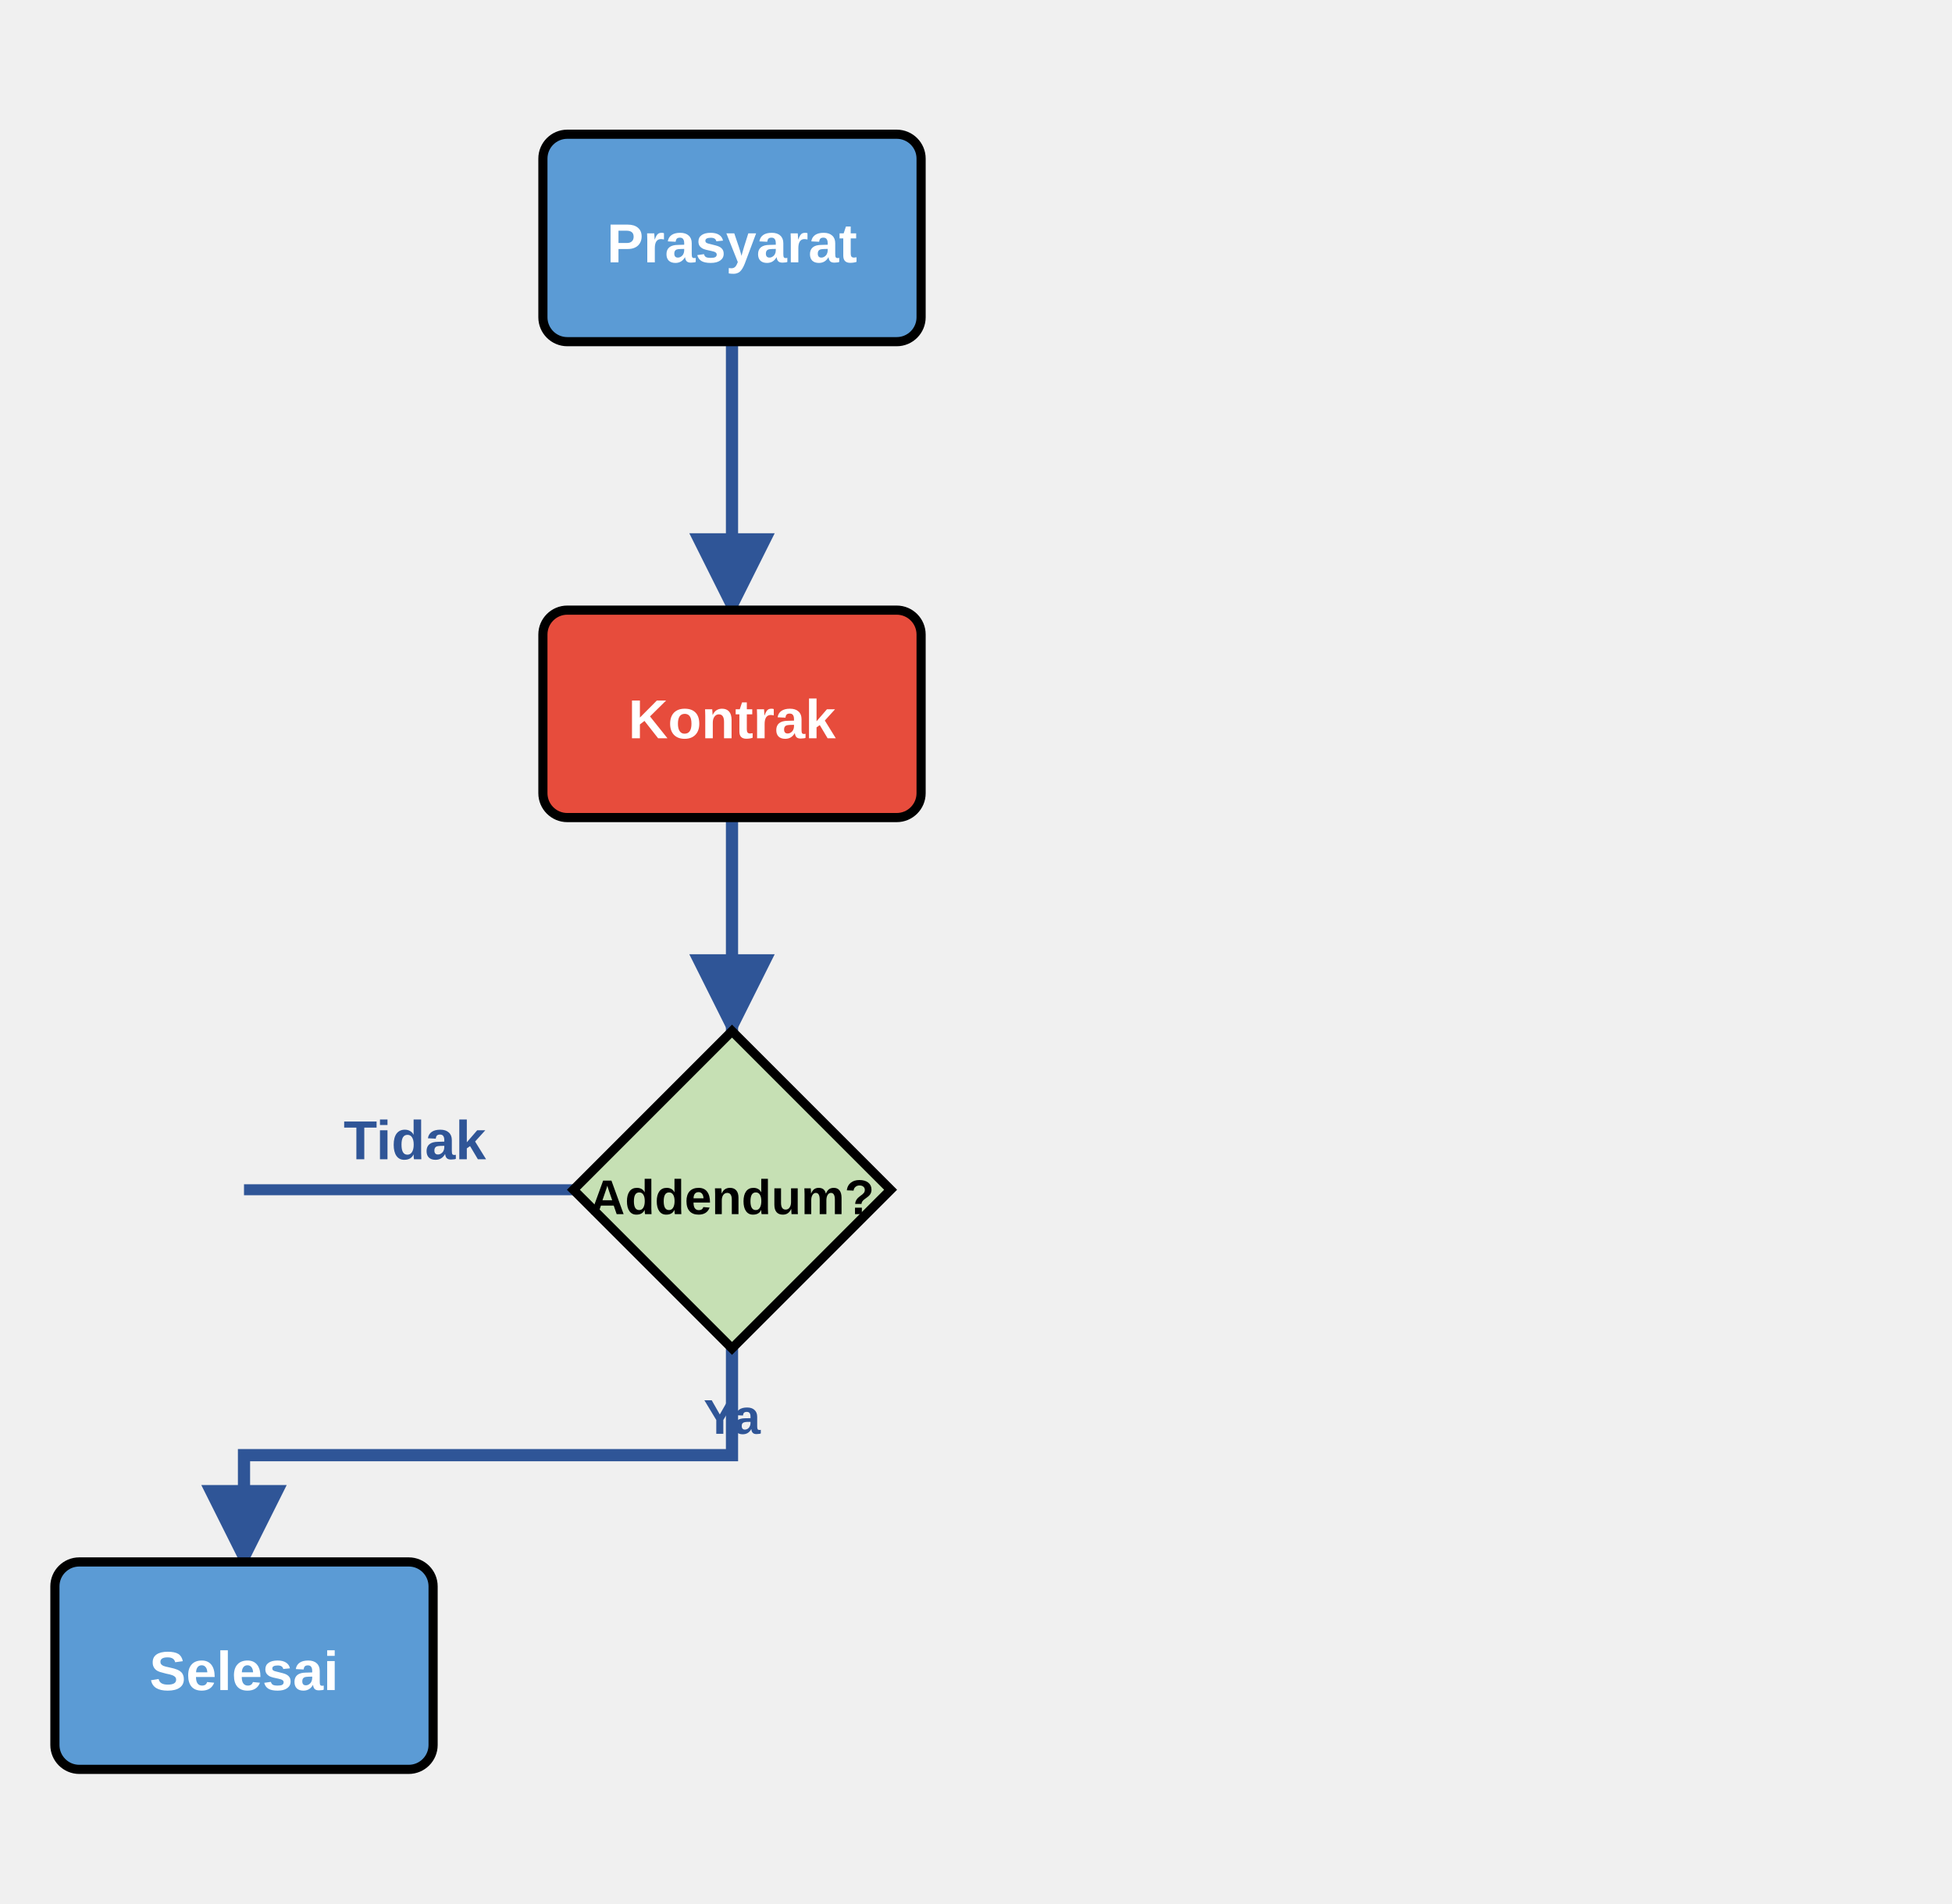
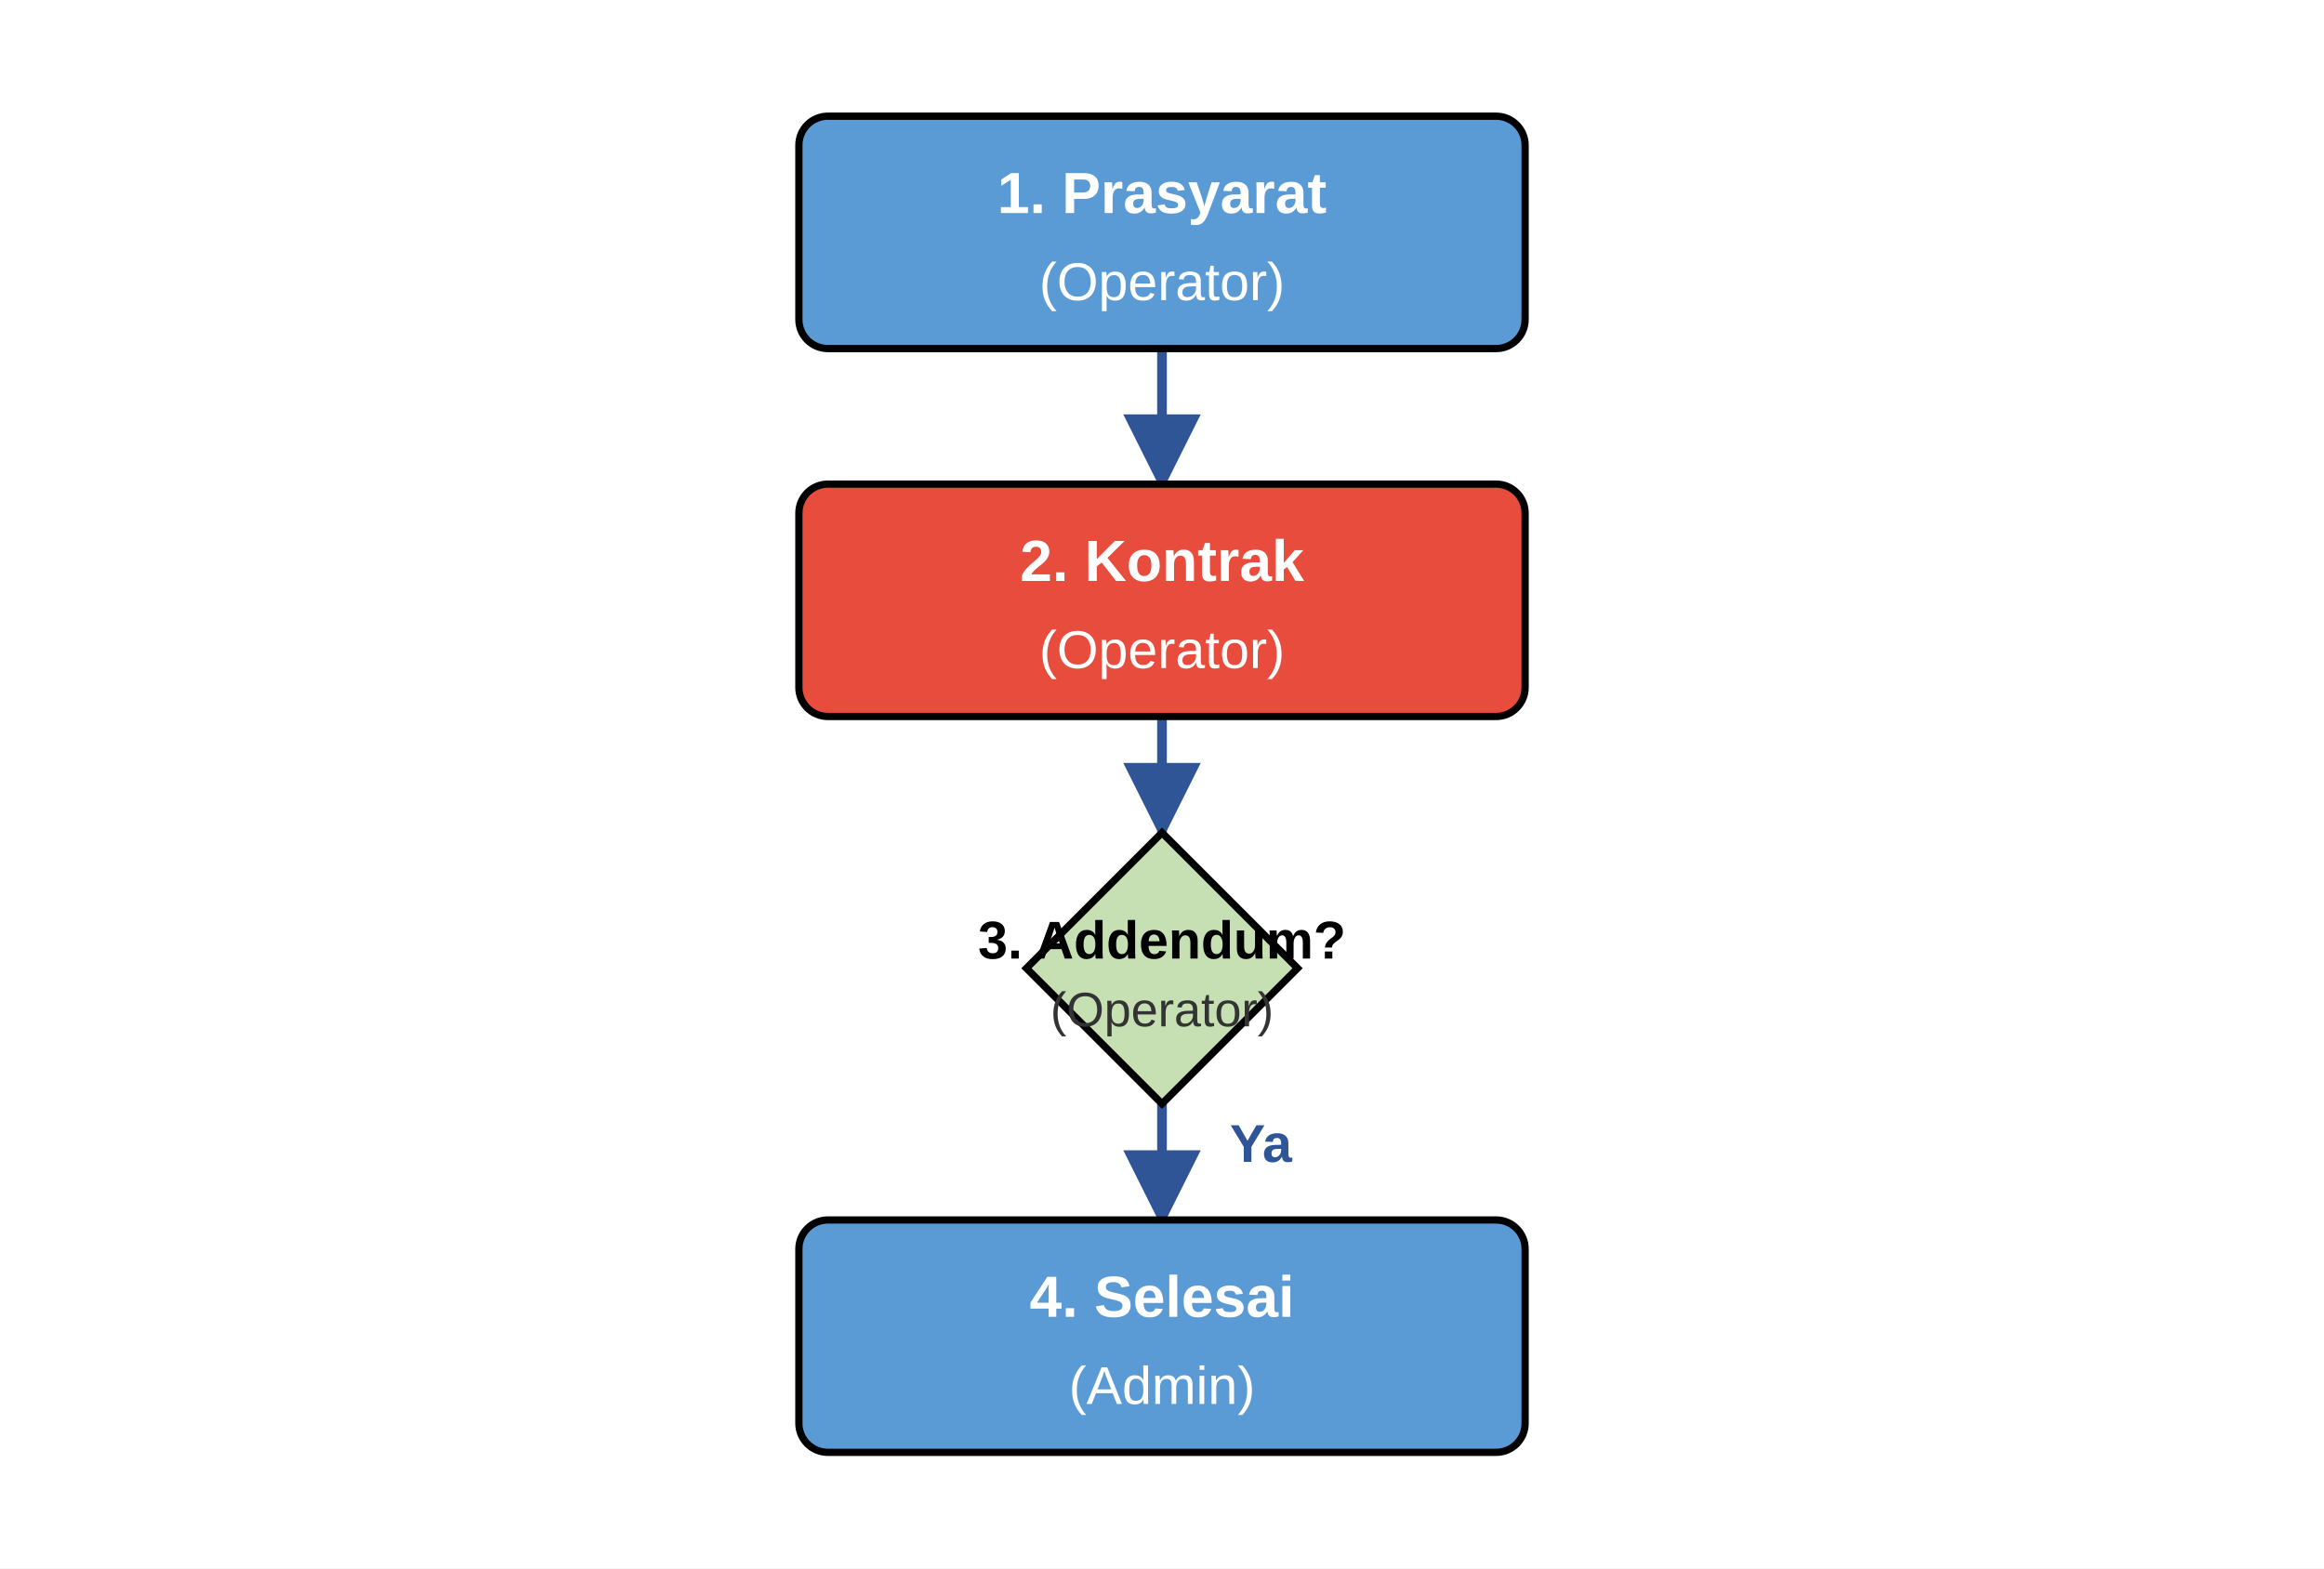
- <svg xmlns="http://www.w3.org/2000/svg" width="100%" height="312" viewBox="0 0 320 312" preserveAspectRatio="xMidYMid meet">
+ <svg xmlns="http://www.w3.org/2000/svg" width="480" height="324" viewBox="0 0 480 324">
+   <rect width="100%" height="100%" fill="#ffffff" />
  <defs>
-     <marker id="arr-sop03kontrakalur" viewBox="0 0 10 10" refX="9" refY="5" markerWidth="7" markerHeight="7" orient="auto">
+     <marker id="arr" viewBox="0 0 10 10" refX="9" refY="5" markerWidth="8" markerHeight="8" orient="auto">
      <path d="M0,0 L10,5 L0,10 z" fill="#2F5597" />
    </marker>
  </defs>
-   <line x1="120" y1="56" x2="120" y2="100" stroke="#2F5597" stroke-width="2" marker-end="url(#arr-sop03kontrakalur)" />
-   <line x1="120" y1="134" x2="120" y2="169" stroke="#2F5597" stroke-width="2" marker-end="url(#arr-sop03kontrakalur)" />
-   <path d="M120 221 L120 238.5 L40 238.5 L40 256" fill="none" stroke="#2F5597" stroke-width="2" marker-end="url(#arr-sop03kontrakalur)" />
-   <g>
-     <rect x="89" y="22" width="62" height="34" rx="4" fill="#5B9BD5" stroke="#000" stroke-width="1.5" />
-     <text x="120" y="43" text-anchor="middle" font-size="9" font-weight="bold" fill="#fff" font-family="Arial">Prasyarat</text>
-   </g>
-   <g>
-     <rect x="89" y="100" width="62" height="34" rx="4" fill="#E74C3C" stroke="#000" stroke-width="1.5" />
-     <text x="120" y="121" text-anchor="middle" font-size="9" font-weight="bold" fill="#fff" font-family="Arial">Kontrak</text>
-   </g>
-   <path d="M96 195 L40 195" fill="none" stroke="#2F5597" stroke-width="1.8" />
-   <text x="68" y="190" text-anchor="middle" font-size="9" font-weight="bold" fill="#2F5597" font-family="Arial">Tidak</text>
-   <g>
-     <polygon points="120,169 146,195 120,221 94,195" fill="#C6E0B4" stroke="#000" stroke-width="1.5" />
-     <text x="120" y="199" text-anchor="middle" font-size="8" font-weight="bold" font-family="Arial">Addendum?</text>
-     <text x="120" y="235" text-anchor="middle" font-size="8" font-weight="bold" fill="#2F5597" font-family="Arial">Ya</text>
-   </g>
-   <g>
-     <rect x="9" y="256" width="62" height="34" rx="4" fill="#5B9BD5" stroke="#000" stroke-width="1.5" />
-     <text x="40" y="277" text-anchor="middle" font-size="9" font-weight="bold" fill="#fff" font-family="Arial">Selesai</text>
-   </g>
+   <line x1="240" y1="72" x2="240" y2="100" stroke="#2F5597" stroke-width="2" marker-end="url(#arr)" />
+   <line x1="240" y1="148" x2="240" y2="172" stroke="#2F5597" stroke-width="2" marker-end="url(#arr)" />
+   <line x1="240" y1="228" x2="240" y2="252" stroke="#2F5597" stroke-width="2" marker-end="url(#arr)" />
+   <text x="254" y="240" font-size="11" font-weight="bold" fill="#2F5597" font-family="Arial">Ya</text>
+   <rect x="165" y="24" width="150" height="48" rx="6" fill="#5B9BD5" stroke="#000" stroke-width="1.5" />
+   <text x="240" y="44" text-anchor="middle" font-size="12" font-weight="bold" fill="#fff" font-family="Arial">1. Prasyarat</text>
+   <text x="240" y="62" text-anchor="middle" font-size="11" fill="#fff" font-family="Arial">(Operator)</text>
+   <rect x="165" y="100" width="150" height="48" rx="6" fill="#E74C3C" stroke="#000" stroke-width="1.5" />
+   <text x="240" y="120" text-anchor="middle" font-size="12" font-weight="bold" fill="#fff" font-family="Arial">2. Kontrak</text>
+   <text x="240" y="138" text-anchor="middle" font-size="11" fill="#fff" font-family="Arial">(Operator)</text>
+   <polygon points="240,172 268,200 240,228 212,200" fill="#C6E0B4" stroke="#000" stroke-width="1.5" />
+   <text x="240" y="198" text-anchor="middle" font-size="11" font-weight="bold" font-family="Arial">3. Addendum?</text>
+   <text x="240" y="212" text-anchor="middle" font-size="10" font-family="Arial" fill="#333">(Operator)</text>
+   <rect x="165" y="252" width="150" height="48" rx="6" fill="#5B9BD5" stroke="#000" stroke-width="1.5" />
+   <text x="240" y="272" text-anchor="middle" font-size="12" font-weight="bold" fill="#fff" font-family="Arial">4. Selesai</text>
+   <text x="240" y="290" text-anchor="middle" font-size="11" fill="#fff" font-family="Arial">(Admin)</text>
</svg>
